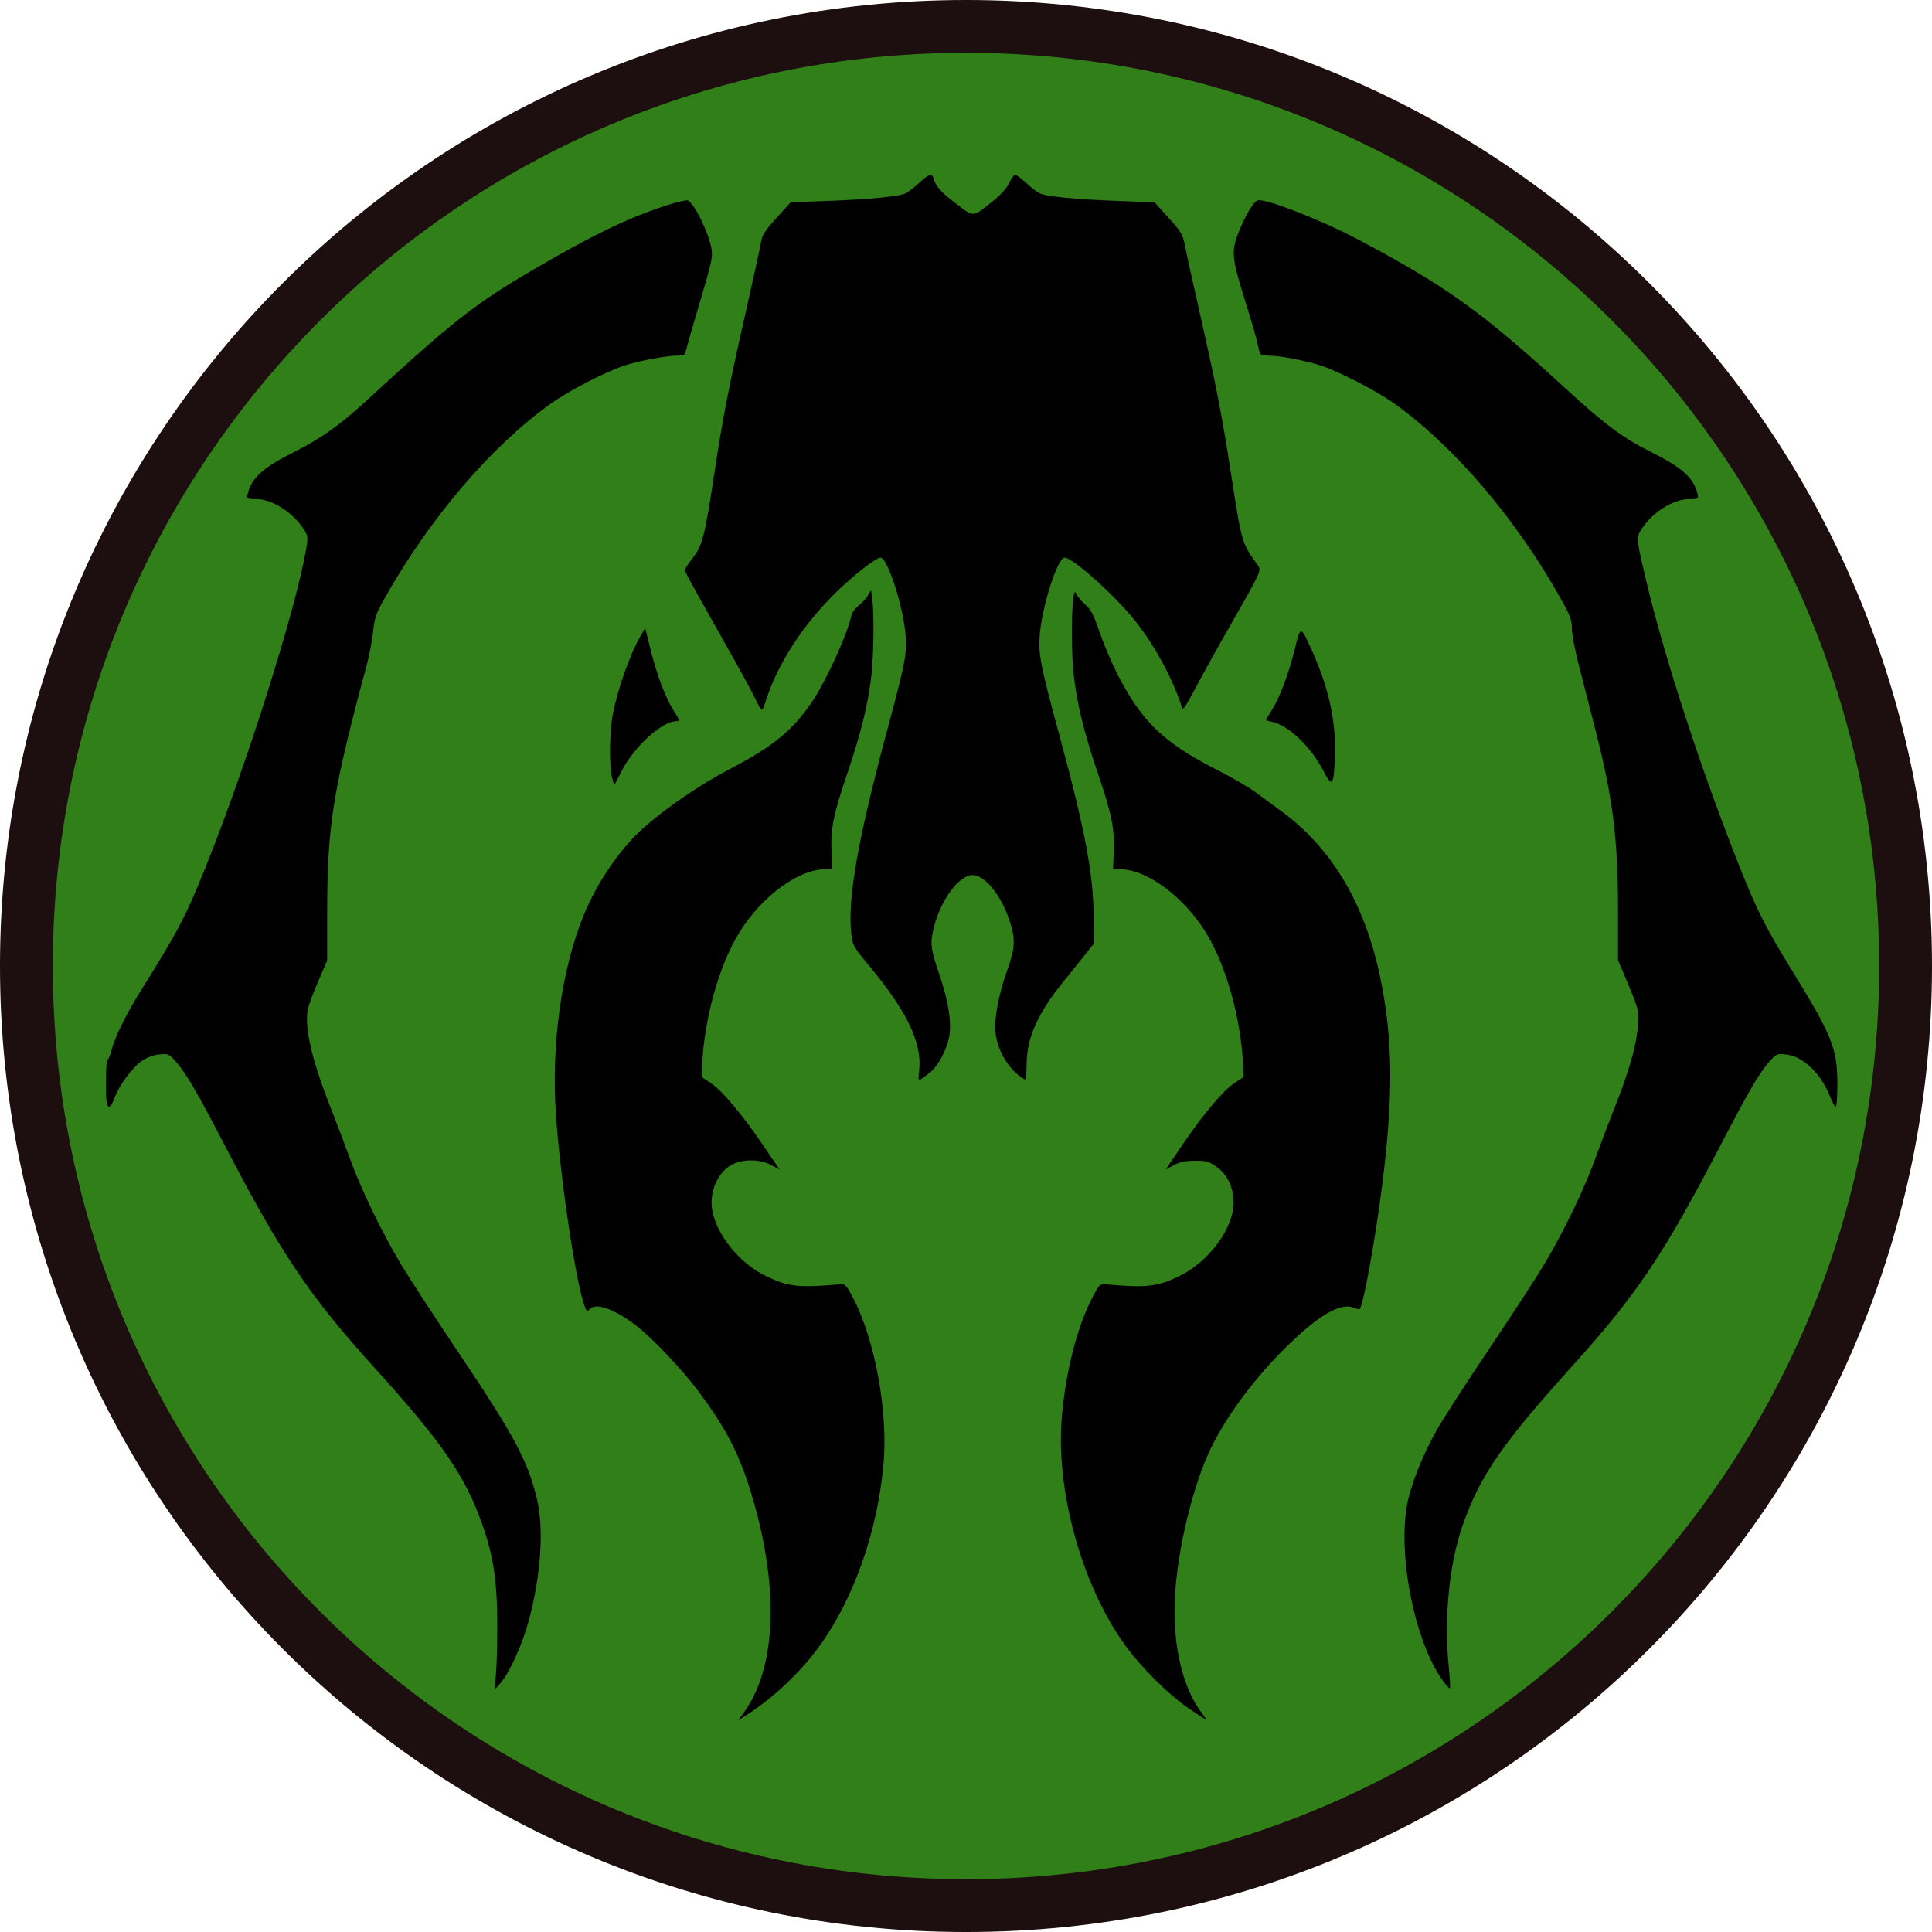
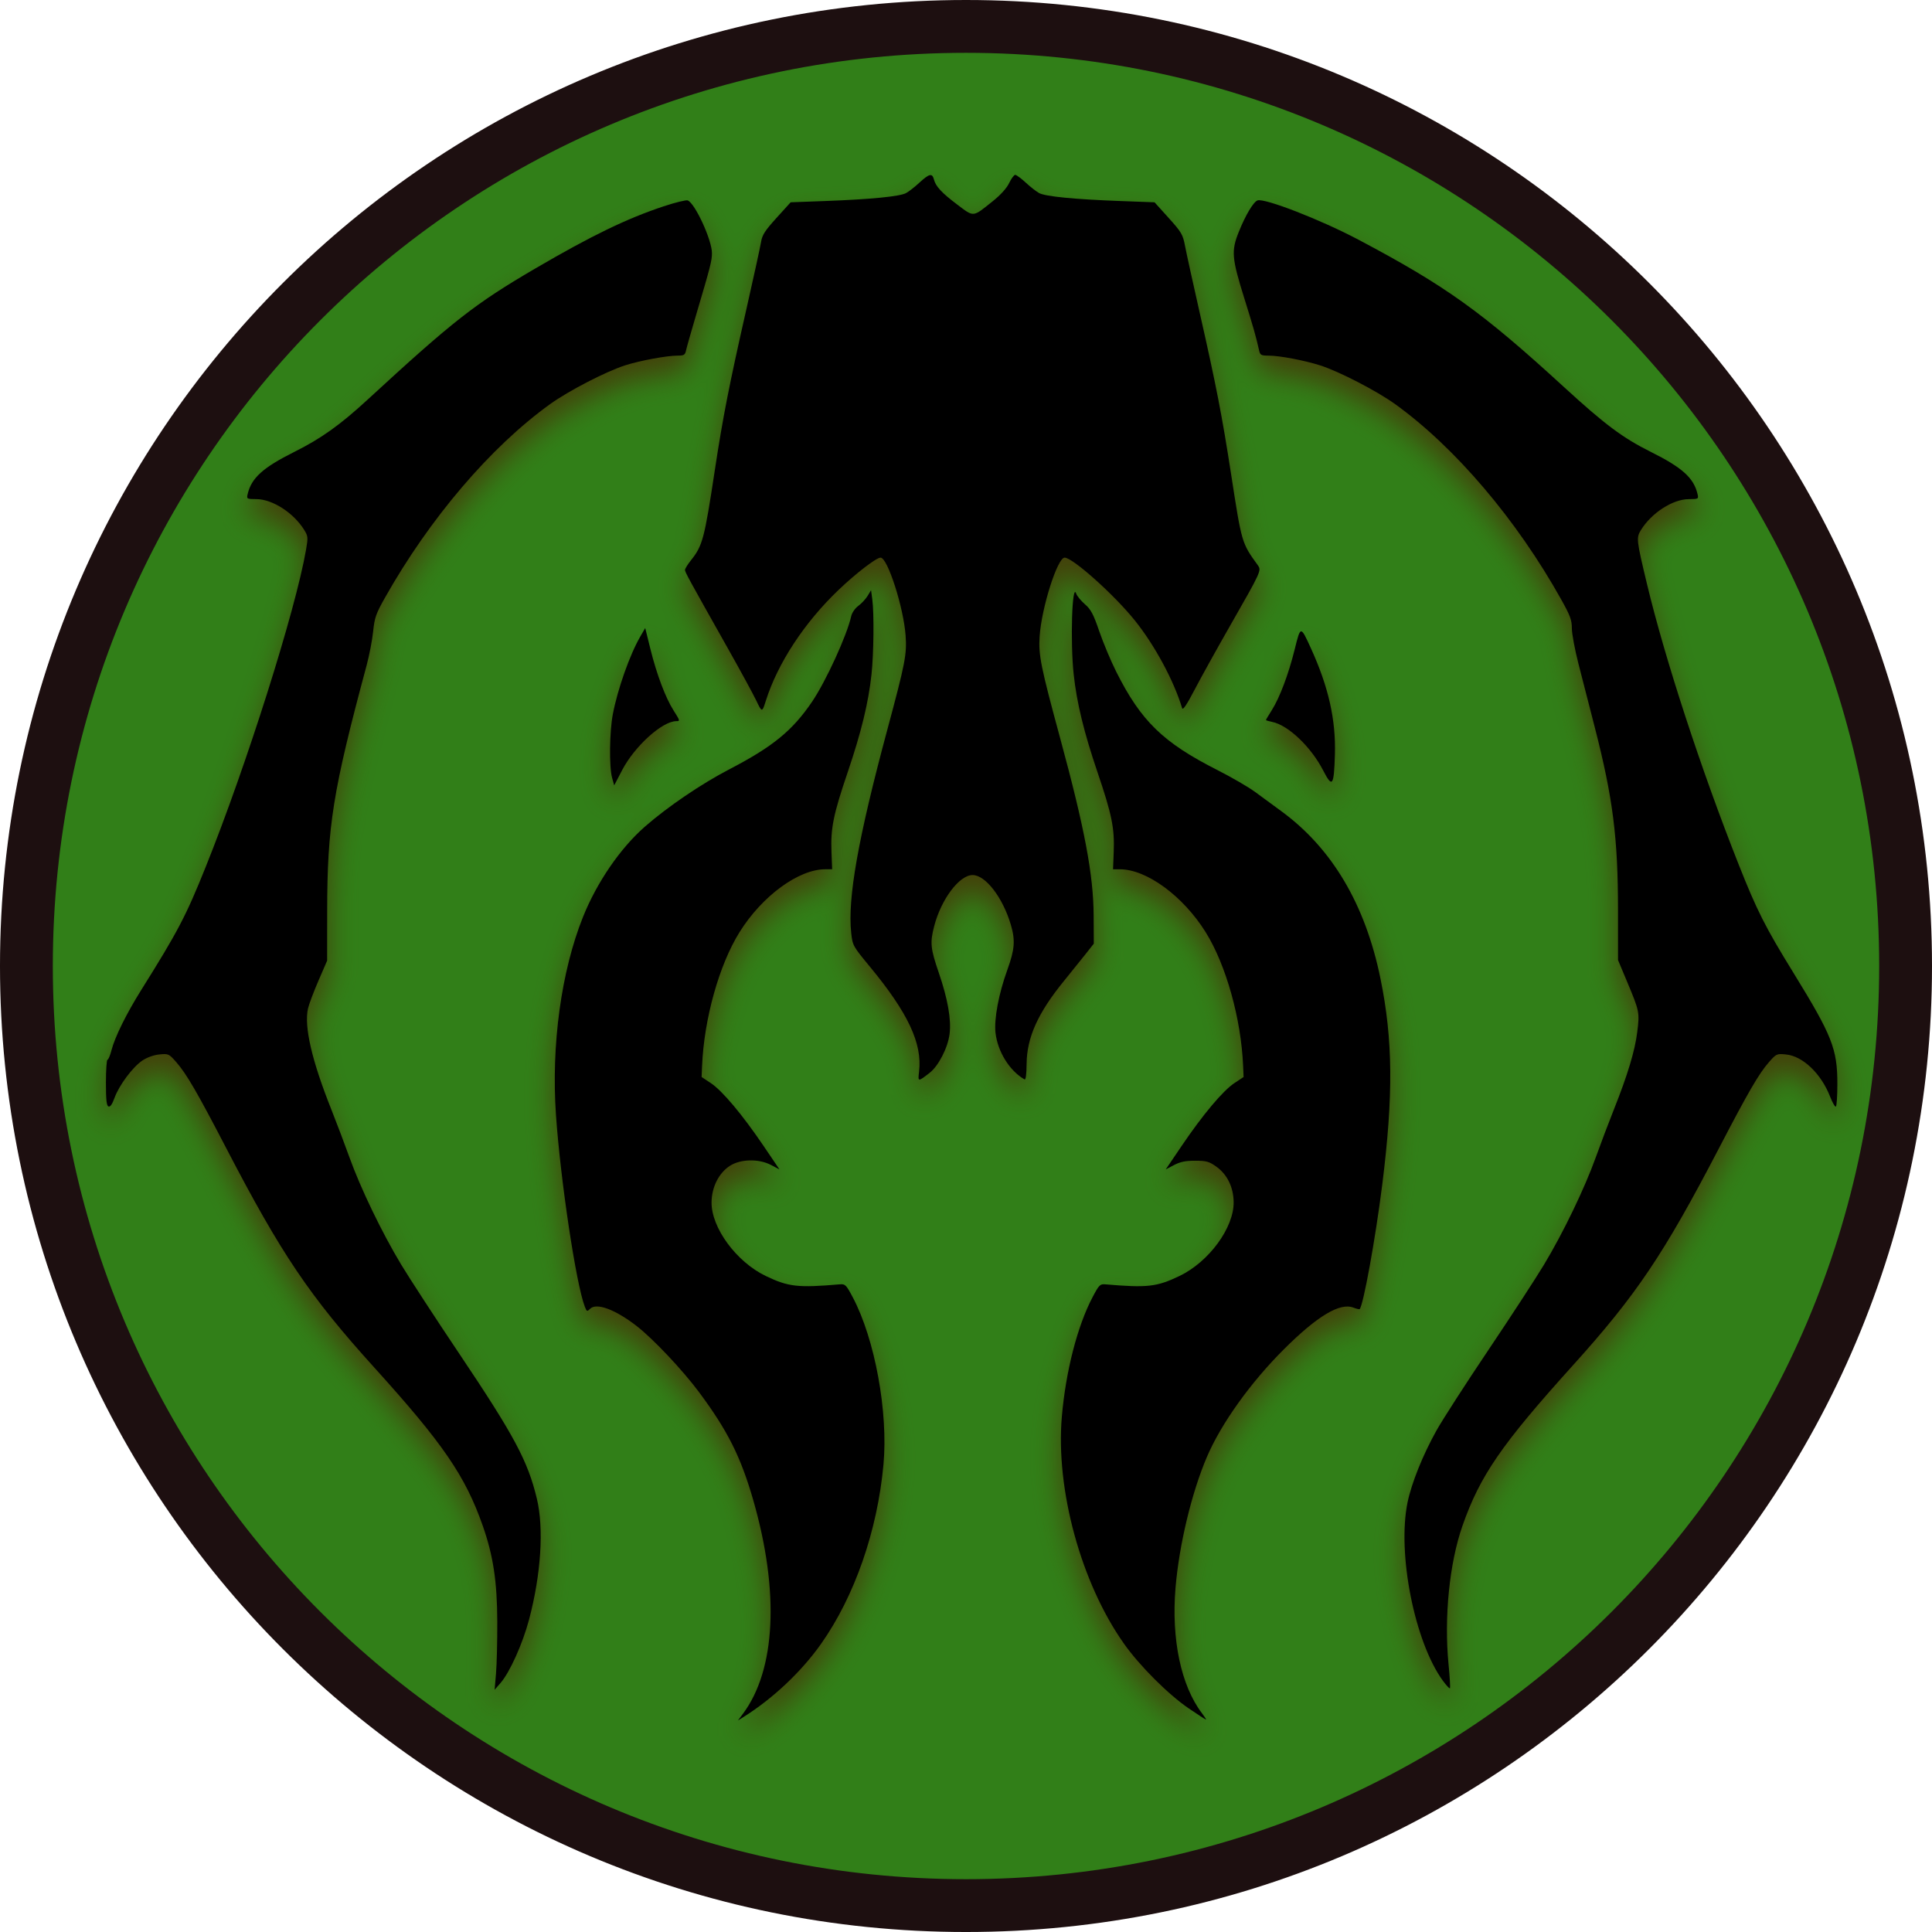
<svg xmlns="http://www.w3.org/2000/svg" viewBox="0 0 265.714 265.714" version="1.1" id="svg6506">
-   <defs id="defs6500" />
+   <defs id="defs6500">
+     <filter style="color-interpolation-filters:sRGB;" id="filter842">
+       <feFlood flood-opacity="0.804" flood-color="rgb(72,49,7)" result="flood" id="feFlood832" />
+       <feComposite in="flood" in2="SourceGraphic" operator="in" result="composite1" id="feComposite834" />
+       <feGaussianBlur in="composite1" stdDeviation="2" result="blur" id="feGaussianBlur836" />
+       <feOffset dx="0" dy="2.3" result="offset" id="feOffset838" />
+       <feComposite in="SourceGraphic" in2="offset" operator="over" result="composite2" id="feComposite840" />
+     </filter>
+   </defs>
  <g id="layer1" transform="translate(24.55096,9.651512)">
    <circle style="fill:#317f18;fill-opacity:1;fill-rule:evenodd;stroke:#1d0f10;stroke-width:7.265;stroke-miterlimit:4;stroke-dasharray:none;stroke-opacity:1" id="path7085" cx="108.306" cy="123.206" r="129.225" />
-     <path style="fill:#000000;stroke-width:0.265" d="m 77.625,226.052 c 4.524,-6.054 5.042,-16.805 1.415,-29.404 -1.715,-5.957 -3.526,-9.559 -7.472,-14.862 -2.259,-3.035 -6.337,-7.353 -8.58,-9.084 -2.946,-2.274 -5.512,-3.22 -6.381,-2.351 -0.414,0.414 -0.461,0.394 -0.73,-0.304 -1.197,-3.106 -3.334,-17.315 -3.964,-26.361 -0.667,-9.587 0.723,-19.76 3.722,-27.235 1.911,-4.762 5.117,-9.44 8.508,-12.41 3.126,-2.739 7.748,-5.878 11.606,-7.884 5.983,-3.11 8.679,-5.311 11.379,-9.286 1.916,-2.821 4.821,-9.171 5.393,-11.787 0.101,-0.463 0.526,-1.076 0.977,-1.409 0.439,-0.324 1.012,-0.942 1.274,-1.373 l 0.476,-0.783 0.169,1.236 c 0.261,1.901 0.201,7.506 -0.11,10.367 -0.424,3.899 -1.41,7.946 -3.28,13.454 -1.969,5.799 -2.349,7.67 -2.222,10.94 l 0.093,2.385 -0.944,-1.3e-4 c -3.676,-5.3e-4 -8.691,3.677 -11.792,8.646 -2.803,4.491 -4.881,11.912 -5.155,18.406 l -0.064,1.52 1.272,0.842 c 1.568,1.038 4.338,4.339 7.24,8.623 l 2.197,3.244 -1.139,-0.599 c -1.717,-0.903 -4.245,-0.845 -5.718,0.13 -1.5,0.993 -2.455,2.901 -2.484,4.965 -0.05,3.511 3.409,8.222 7.463,10.165 3.115,1.493 4.407,1.638 10.185,1.143 0.734,-0.063 0.867,0.071 1.774,1.784 3.046,5.757 4.886,15.787 4.222,23.009 -0.839,9.123 -3.974,18.125 -8.588,24.661 -2.692,3.813 -6.611,7.512 -10.636,10.037 l -0.794,0.498 z m 61.34,-0.724 c -2.835,-1.929 -6.775,-5.864 -8.942,-8.933 -5.893,-8.344 -9.401,-21.172 -8.535,-31.215 0.537,-6.228 2.136,-12.453 4.215,-16.408 0.901,-1.714 1.033,-1.847 1.767,-1.784 5.777,0.494 7.07,0.349 10.185,-1.143 4.063,-1.947 7.512,-6.653 7.462,-10.181 -0.029,-2.06 -0.898,-3.821 -2.409,-4.884 -0.981,-0.69 -1.36,-0.794 -2.892,-0.794 -1.319,0 -2.05,0.151 -2.902,0.599 l -1.139,0.599 2.197,-3.244 c 2.901,-4.285 5.672,-7.585 7.24,-8.623 l 1.272,-0.842 -0.064,-1.52 c -0.274,-6.495 -2.353,-13.915 -5.155,-18.406 -3.101,-4.969 -8.116,-8.646 -11.792,-8.646 l -0.944,1.3e-4 0.093,-2.385 c 0.127,-3.27 -0.253,-5.14 -2.222,-10.94 -1.87,-5.508 -2.857,-9.555 -3.28,-13.454 -0.486,-4.469 -0.228,-12.803 0.344,-11.13 0.111,0.323 0.649,0.978 1.197,1.455 0.827,0.72 1.163,1.353 1.979,3.736 0.541,1.578 1.59,4.078 2.331,5.556 3.402,6.781 6.437,9.73 13.911,13.517 1.928,0.977 4.25,2.324 5.159,2.992 0.91,0.669 2.547,1.87 3.638,2.668 6.972,5.101 11.548,12.829 13.629,23.015 1.722,8.429 1.788,16.065 0.243,28.36 -0.93,7.404 -2.601,16.598 -3.108,17.106 -0.046,0.046 -0.441,-0.052 -0.879,-0.218 -1.846,-0.697 -4.948,1.167 -9.517,5.717 -4.596,4.577 -8.636,10.221 -10.599,14.804 -2.099,4.902 -3.82,12.061 -4.322,17.981 -0.602,7.099 0.747,13.508 3.641,17.304 0.361,0.473 0.605,0.86 0.544,0.86 -0.062,0 -1.118,-0.684 -2.347,-1.52 z M 43.667,220.498 c 0.107,-1.237 0.186,-4.452 0.175,-7.144 -0.022,-5.527 -0.559,-9.061 -1.999,-13.166 -2.402,-6.849 -5.451,-11.296 -14.918,-21.759 -8.902,-9.838 -12.789,-15.6 -20.389,-30.226 -3.974,-7.648 -5.449,-10.185 -6.842,-11.773 -1.008,-1.149 -1.08,-1.182 -2.309,-1.064 -0.768,0.074 -1.691,0.401 -2.34,0.831 -1.332,0.881 -3.223,3.414 -3.848,5.152 -0.313,0.872 -0.59,1.266 -0.825,1.176 -0.268,-0.103 -0.354,-0.901 -0.354,-3.282 0,-1.731 0.097,-3.147 0.215,-3.147 0.118,0 0.367,-0.594 0.553,-1.32 0.463,-1.805 2.05,-5.017 4.086,-8.268 5.052,-8.067 6.14,-10.142 8.845,-16.871 C 9.363,95.592 16.102,74.288 17.545,65.922 c 0.284,-1.646 0.265,-1.846 -0.25,-2.68 -1.453,-2.352 -4.362,-4.233 -6.563,-4.246 -1.34,-0.008 -1.375,-0.027 -1.225,-0.679 0.513,-2.227 2.092,-3.656 6.442,-5.829 3.671,-1.833 6.272,-3.689 10.054,-7.172 11.786,-10.854 14.784,-13.2 23.019,-18.013 7.768,-4.54 12.627,-6.895 17.703,-8.579 1.6,-0.531 3.089,-0.896 3.308,-0.812 1.002,0.384 3.331,5.446 3.331,7.239 0,1.061 -0.177,1.751 -2.19,8.549 -0.668,2.256 -1.284,4.428 -1.369,4.829 -0.137,0.641 -0.277,0.728 -1.174,0.728 -1.462,0 -5.168,0.685 -7.173,1.326 -2.645,0.845 -7.816,3.516 -10.367,5.354 -8.187,5.9 -16.558,15.717 -22.704,26.627 -1.236,2.195 -1.424,2.731 -1.619,4.63 -0.122,1.181 -0.525,3.279 -0.897,4.662 -4.656,17.318 -5.413,22.045 -5.425,33.867 l -0.007,6.747 -1.197,2.767 c -0.659,1.522 -1.304,3.24 -1.434,3.818 -0.555,2.471 0.519,7.125 3.2,13.859 0.711,1.786 1.838,4.762 2.504,6.615 1.546,4.298 4.466,10.35 7.114,14.745 1.14,1.892 4.709,7.369 7.933,12.171 7.624,11.358 9.48,14.823 10.728,20.03 0.981,4.093 0.575,10.381 -1.074,16.614 -0.88,3.325 -2.658,7.276 -3.93,8.732 l -0.809,0.926 0.195,-2.249 z m 130.232,1.017 c -3.889,-5.332 -6.303,-17.479 -4.871,-24.51 0.542,-2.66 2.117,-6.577 3.996,-9.934 0.827,-1.479 4.026,-6.439 7.108,-11.023 3.082,-4.584 6.535,-9.882 7.674,-11.774 2.649,-4.401 5.568,-10.453 7.112,-14.745 0.666,-1.853 1.793,-4.829 2.504,-6.615 1.885,-4.735 2.881,-8.038 3.201,-10.616 0.337,-2.71 0.304,-2.877 -1.35,-6.827 l -1.291,-3.083 -0.003,-6.838 c -0.004,-9.993 -0.695,-15.435 -3.198,-25.181 -0.735,-2.863 -1.745,-6.794 -2.243,-8.735 -0.498,-1.941 -0.906,-4.134 -0.906,-4.872 0,-1.137 -0.226,-1.746 -1.475,-3.983 -6.121,-10.96 -14.569,-20.896 -22.819,-26.841 -2.54,-1.831 -7.723,-4.51 -10.33,-5.34 -2.166,-0.69 -5.594,-1.339 -7.072,-1.339 -1.045,0 -1.172,-0.07 -1.32,-0.728 -0.438,-1.945 -0.784,-3.165 -2.009,-7.078 -1.752,-5.597 -1.837,-6.58 -0.795,-9.183 0.927,-2.316 2.006,-4.134 2.585,-4.356 0.939,-0.36 8.718,2.663 13.867,5.39 12.06,6.387 16.973,9.909 28.303,20.295 5.608,5.141 8.075,6.982 11.913,8.894 4.343,2.163 5.929,3.597 6.442,5.826 0.15,0.651 0.114,0.671 -1.225,0.679 -2.199,0.012 -5.11,1.894 -6.56,4.241 -0.663,1.072 -0.633,1.335 0.822,7.411 2.472,10.324 7.458,25.579 12.61,38.583 2.521,6.364 3.646,8.591 7.518,14.878 5.337,8.668 6.06,10.492 6.06,15.305 0,1.65 -0.093,3.057 -0.207,3.127 -0.114,0.07 -0.471,-0.548 -0.793,-1.373 -1.238,-3.176 -3.754,-5.578 -6.077,-5.801 -1.259,-0.121 -1.321,-0.093 -2.334,1.062 -1.379,1.572 -2.824,4.06 -6.859,11.811 -7.624,14.643 -11.369,20.209 -20.135,29.924 -9.797,10.857 -12.736,15.128 -15.15,22.013 -1.802,5.139 -2.553,12.621 -1.917,19.099 0.17,1.729 0.254,3.199 0.187,3.266 -0.067,0.067 -0.499,-0.396 -0.959,-1.028 z m -72.046,-83.815 c 0.455,-3.843 -1.529,-8.068 -6.764,-14.4 -2.334,-2.824 -2.379,-2.905 -2.569,-4.63 -0.522,-4.751 0.947,-13.027 4.958,-27.937 2.474,-9.197 2.708,-10.4 2.522,-12.977 -0.278,-3.866 -2.478,-10.716 -3.441,-10.716 -0.583,0 -3.381,2.15 -5.778,4.439 -4.713,4.501 -8.384,10.101 -10.012,15.273 -0.503,1.599 -0.524,1.598 -1.306,-0.051 -0.401,-0.845 -2.137,-4.036 -3.859,-7.092 -5.475,-9.715 -5.946,-10.577 -5.946,-10.878 0,-0.162 0.369,-0.757 0.82,-1.323 1.606,-2.015 1.846,-2.922 3.285,-12.406 1.104,-7.276 1.968,-11.679 4.36,-22.225 0.99,-4.366 1.887,-8.473 1.992,-9.128 0.158,-0.984 0.529,-1.563 2.133,-3.334 l 1.942,-2.144 4.839,-0.18 c 6.199,-0.231 10.157,-0.62 11.029,-1.085 0.379,-0.202 1.211,-0.851 1.847,-1.442 1.325,-1.23 1.763,-1.331 1.983,-0.456 0.244,0.972 1.07,1.864 3.235,3.493 2.305,1.735 2.071,1.758 4.87,-0.485 1.081,-0.866 1.916,-1.793 2.249,-2.493 0.291,-0.613 0.663,-1.118 0.826,-1.124 0.164,-0.005 0.818,0.474 1.455,1.065 0.637,0.591 1.468,1.24 1.847,1.442 0.872,0.465 4.83,0.855 11.029,1.085 l 4.839,0.18 1.933,2.144 c 1.783,1.977 1.959,2.278 2.26,3.863 0.179,0.946 1.081,5.054 2.004,9.128 2.298,10.148 3.084,14.192 4.346,22.357 1.449,9.379 1.446,9.368 3.633,12.387 0.553,0.764 0.568,0.732 -3.887,8.532 -1.782,3.119 -3.94,7.014 -4.796,8.654 -1.072,2.054 -1.6,2.837 -1.698,2.514 -1.144,-3.801 -3.787,-8.697 -6.54,-12.111 -2.855,-3.541 -8.516,-8.599 -9.624,-8.599 -0.99,0 -3.187,6.934 -3.437,10.848 -0.165,2.581 0.149,4.131 2.834,14.023 3.364,12.393 4.565,18.76 4.596,24.363 l 0.021,3.858 -1.13,1.434 c -0.622,0.788 -1.956,2.446 -2.964,3.682 -3.593,4.406 -5.116,7.783 -5.147,11.418 -0.012,1.446 -0.117,2.234 -0.284,2.138 -2.055,-1.174 -3.699,-3.815 -3.993,-6.412 -0.214,-1.894 0.44,-5.38 1.625,-8.652 1.015,-2.804 1.115,-4.06 0.491,-6.183 -1.105,-3.758 -3.486,-6.861 -5.266,-6.861 -1.824,0 -4.318,3.315 -5.284,7.025 -0.593,2.279 -0.514,3.071 0.645,6.451 1.223,3.569 1.72,6.397 1.472,8.382 -0.236,1.885 -1.522,4.396 -2.735,5.339 -1.634,1.27 -1.632,1.27 -1.458,-0.194 z M 59.632,97.32 c -0.416,-1.498 -0.359,-6.336 0.102,-8.746 0.662,-3.459 2.329,-8.177 3.772,-10.673 l 0.681,-1.179 0.717,2.898 c 0.855,3.453 2.07,6.684 3.164,8.409 0.917,1.447 0.932,1.501 0.396,1.501 -1.923,0 -5.731,3.442 -7.447,6.732 l -1.096,2.102 z m 97.801,-1 c -1.68,-3.264 -4.813,-6.245 -7.03,-6.688 -0.463,-0.092 -0.841,-0.209 -0.841,-0.258 0,-0.05 0.358,-0.655 0.796,-1.345 1.091,-1.72 2.309,-4.953 3.156,-8.377 0.81,-3.273 0.803,-3.272 2.244,-0.11 2.41,5.289 3.429,9.819 3.284,14.604 -0.131,4.32 -0.351,4.618 -1.609,2.174 z" id="path7083" />
+     <path style="fill:#000000;stroke-width:0.265;filter:url(#filter842)" d="m 77.625,226.052 c 4.524,-6.054 5.042,-16.805 1.415,-29.404 -1.715,-5.957 -3.526,-9.559 -7.472,-14.862 -2.259,-3.035 -6.337,-7.353 -8.58,-9.084 -2.946,-2.274 -5.512,-3.22 -6.381,-2.351 -0.414,0.414 -0.461,0.394 -0.73,-0.304 -1.197,-3.106 -3.334,-17.315 -3.964,-26.361 -0.667,-9.587 0.723,-19.76 3.722,-27.235 1.911,-4.762 5.117,-9.44 8.508,-12.41 3.126,-2.739 7.748,-5.878 11.606,-7.884 5.983,-3.11 8.679,-5.311 11.379,-9.286 1.916,-2.821 4.821,-9.171 5.393,-11.787 0.101,-0.463 0.526,-1.076 0.977,-1.409 0.439,-0.324 1.012,-0.942 1.274,-1.373 l 0.476,-0.783 0.169,1.236 c 0.261,1.901 0.201,7.506 -0.11,10.367 -0.424,3.899 -1.41,7.946 -3.28,13.454 -1.969,5.799 -2.349,7.67 -2.222,10.94 l 0.093,2.385 -0.944,-1.3e-4 c -3.676,-5.3e-4 -8.691,3.677 -11.792,8.646 -2.803,4.491 -4.881,11.912 -5.155,18.406 l -0.064,1.52 1.272,0.842 c 1.568,1.038 4.338,4.339 7.24,8.623 l 2.197,3.244 -1.139,-0.599 c -1.717,-0.903 -4.245,-0.845 -5.718,0.13 -1.5,0.993 -2.455,2.901 -2.484,4.965 -0.05,3.511 3.409,8.222 7.463,10.165 3.115,1.493 4.407,1.638 10.185,1.143 0.734,-0.063 0.867,0.071 1.774,1.784 3.046,5.757 4.886,15.787 4.222,23.009 -0.839,9.123 -3.974,18.125 -8.588,24.661 -2.692,3.813 -6.611,7.512 -10.636,10.037 l -0.794,0.498 z m 61.34,-0.724 c -2.835,-1.929 -6.775,-5.864 -8.942,-8.933 -5.893,-8.344 -9.401,-21.172 -8.535,-31.215 0.537,-6.228 2.136,-12.453 4.215,-16.408 0.901,-1.714 1.033,-1.847 1.767,-1.784 5.777,0.494 7.07,0.349 10.185,-1.143 4.063,-1.947 7.512,-6.653 7.462,-10.181 -0.029,-2.06 -0.898,-3.821 -2.409,-4.884 -0.981,-0.69 -1.36,-0.794 -2.892,-0.794 -1.319,0 -2.05,0.151 -2.902,0.599 l -1.139,0.599 2.197,-3.244 c 2.901,-4.285 5.672,-7.585 7.24,-8.623 l 1.272,-0.842 -0.064,-1.52 c -0.274,-6.495 -2.353,-13.915 -5.155,-18.406 -3.101,-4.969 -8.116,-8.646 -11.792,-8.646 l -0.944,1.3e-4 0.093,-2.385 c 0.127,-3.27 -0.253,-5.14 -2.222,-10.94 -1.87,-5.508 -2.857,-9.555 -3.28,-13.454 -0.486,-4.469 -0.228,-12.803 0.344,-11.13 0.111,0.323 0.649,0.978 1.197,1.455 0.827,0.72 1.163,1.353 1.979,3.736 0.541,1.578 1.59,4.078 2.331,5.556 3.402,6.781 6.437,9.73 13.911,13.517 1.928,0.977 4.25,2.324 5.159,2.992 0.91,0.669 2.547,1.87 3.638,2.668 6.972,5.101 11.548,12.829 13.629,23.015 1.722,8.429 1.788,16.065 0.243,28.36 -0.93,7.404 -2.601,16.598 -3.108,17.106 -0.046,0.046 -0.441,-0.052 -0.879,-0.218 -1.846,-0.697 -4.948,1.167 -9.517,5.717 -4.596,4.577 -8.636,10.221 -10.599,14.804 -2.099,4.902 -3.82,12.061 -4.322,17.981 -0.602,7.099 0.747,13.508 3.641,17.304 0.361,0.473 0.605,0.86 0.544,0.86 -0.062,0 -1.118,-0.684 -2.347,-1.52 z M 43.667,220.498 c 0.107,-1.237 0.186,-4.452 0.175,-7.144 -0.022,-5.527 -0.559,-9.061 -1.999,-13.166 -2.402,-6.849 -5.451,-11.296 -14.918,-21.759 -8.902,-9.838 -12.789,-15.6 -20.389,-30.226 -3.974,-7.648 -5.449,-10.185 -6.842,-11.773 -1.008,-1.149 -1.08,-1.182 -2.309,-1.064 -0.768,0.074 -1.691,0.401 -2.34,0.831 -1.332,0.881 -3.223,3.414 -3.848,5.152 -0.313,0.872 -0.59,1.266 -0.825,1.176 -0.268,-0.103 -0.354,-0.901 -0.354,-3.282 0,-1.731 0.097,-3.147 0.215,-3.147 0.118,0 0.367,-0.594 0.553,-1.32 0.463,-1.805 2.05,-5.017 4.086,-8.268 5.052,-8.067 6.14,-10.142 8.845,-16.871 C 9.363,95.592 16.102,74.288 17.545,65.922 c 0.284,-1.646 0.265,-1.846 -0.25,-2.68 -1.453,-2.352 -4.362,-4.233 -6.563,-4.246 -1.34,-0.008 -1.375,-0.027 -1.225,-0.679 0.513,-2.227 2.092,-3.656 6.442,-5.829 3.671,-1.833 6.272,-3.689 10.054,-7.172 11.786,-10.854 14.784,-13.2 23.019,-18.013 7.768,-4.54 12.627,-6.895 17.703,-8.579 1.6,-0.531 3.089,-0.896 3.308,-0.812 1.002,0.384 3.331,5.446 3.331,7.239 0,1.061 -0.177,1.751 -2.19,8.549 -0.668,2.256 -1.284,4.428 -1.369,4.829 -0.137,0.641 -0.277,0.728 -1.174,0.728 -1.462,0 -5.168,0.685 -7.173,1.326 -2.645,0.845 -7.816,3.516 -10.367,5.354 -8.187,5.9 -16.558,15.717 -22.704,26.627 -1.236,2.195 -1.424,2.731 -1.619,4.63 -0.122,1.181 -0.525,3.279 -0.897,4.662 -4.656,17.318 -5.413,22.045 -5.425,33.867 l -0.007,6.747 -1.197,2.767 c -0.659,1.522 -1.304,3.24 -1.434,3.818 -0.555,2.471 0.519,7.125 3.2,13.859 0.711,1.786 1.838,4.762 2.504,6.615 1.546,4.298 4.466,10.35 7.114,14.745 1.14,1.892 4.709,7.369 7.933,12.171 7.624,11.358 9.48,14.823 10.728,20.03 0.981,4.093 0.575,10.381 -1.074,16.614 -0.88,3.325 -2.658,7.276 -3.93,8.732 l -0.809,0.926 0.195,-2.249 z m 130.232,1.017 c -3.889,-5.332 -6.303,-17.479 -4.871,-24.51 0.542,-2.66 2.117,-6.577 3.996,-9.934 0.827,-1.479 4.026,-6.439 7.108,-11.023 3.082,-4.584 6.535,-9.882 7.674,-11.774 2.649,-4.401 5.568,-10.453 7.112,-14.745 0.666,-1.853 1.793,-4.829 2.504,-6.615 1.885,-4.735 2.881,-8.038 3.201,-10.616 0.337,-2.71 0.304,-2.877 -1.35,-6.827 l -1.291,-3.083 -0.003,-6.838 c -0.004,-9.993 -0.695,-15.435 -3.198,-25.181 -0.735,-2.863 -1.745,-6.794 -2.243,-8.735 -0.498,-1.941 -0.906,-4.134 -0.906,-4.872 0,-1.137 -0.226,-1.746 -1.475,-3.983 -6.121,-10.96 -14.569,-20.896 -22.819,-26.841 -2.54,-1.831 -7.723,-4.51 -10.33,-5.34 -2.166,-0.69 -5.594,-1.339 -7.072,-1.339 -1.045,0 -1.172,-0.07 -1.32,-0.728 -0.438,-1.945 -0.784,-3.165 -2.009,-7.078 -1.752,-5.597 -1.837,-6.58 -0.795,-9.183 0.927,-2.316 2.006,-4.134 2.585,-4.356 0.939,-0.36 8.718,2.663 13.867,5.39 12.06,6.387 16.973,9.909 28.303,20.295 5.608,5.141 8.075,6.982 11.913,8.894 4.343,2.163 5.929,3.597 6.442,5.826 0.15,0.651 0.114,0.671 -1.225,0.679 -2.199,0.012 -5.11,1.894 -6.56,4.241 -0.663,1.072 -0.633,1.335 0.822,7.411 2.472,10.324 7.458,25.579 12.61,38.583 2.521,6.364 3.646,8.591 7.518,14.878 5.337,8.668 6.06,10.492 6.06,15.305 0,1.65 -0.093,3.057 -0.207,3.127 -0.114,0.07 -0.471,-0.548 -0.793,-1.373 -1.238,-3.176 -3.754,-5.578 -6.077,-5.801 -1.259,-0.121 -1.321,-0.093 -2.334,1.062 -1.379,1.572 -2.824,4.06 -6.859,11.811 -7.624,14.643 -11.369,20.209 -20.135,29.924 -9.797,10.857 -12.736,15.128 -15.15,22.013 -1.802,5.139 -2.553,12.621 -1.917,19.099 0.17,1.729 0.254,3.199 0.187,3.266 -0.067,0.067 -0.499,-0.396 -0.959,-1.028 z m -72.046,-83.815 c 0.455,-3.843 -1.529,-8.068 -6.764,-14.4 -2.334,-2.824 -2.379,-2.905 -2.569,-4.63 -0.522,-4.751 0.947,-13.027 4.958,-27.937 2.474,-9.197 2.708,-10.4 2.522,-12.977 -0.278,-3.866 -2.478,-10.716 -3.441,-10.716 -0.583,0 -3.381,2.15 -5.778,4.439 -4.713,4.501 -8.384,10.101 -10.012,15.273 -0.503,1.599 -0.524,1.598 -1.306,-0.051 -0.401,-0.845 -2.137,-4.036 -3.859,-7.092 -5.475,-9.715 -5.946,-10.577 -5.946,-10.878 0,-0.162 0.369,-0.757 0.82,-1.323 1.606,-2.015 1.846,-2.922 3.285,-12.406 1.104,-7.276 1.968,-11.679 4.36,-22.225 0.99,-4.366 1.887,-8.473 1.992,-9.128 0.158,-0.984 0.529,-1.563 2.133,-3.334 l 1.942,-2.144 4.839,-0.18 c 6.199,-0.231 10.157,-0.62 11.029,-1.085 0.379,-0.202 1.211,-0.851 1.847,-1.442 1.325,-1.23 1.763,-1.331 1.983,-0.456 0.244,0.972 1.07,1.864 3.235,3.493 2.305,1.735 2.071,1.758 4.87,-0.485 1.081,-0.866 1.916,-1.793 2.249,-2.493 0.291,-0.613 0.663,-1.118 0.826,-1.124 0.164,-0.005 0.818,0.474 1.455,1.065 0.637,0.591 1.468,1.24 1.847,1.442 0.872,0.465 4.83,0.855 11.029,1.085 l 4.839,0.18 1.933,2.144 c 1.783,1.977 1.959,2.278 2.26,3.863 0.179,0.946 1.081,5.054 2.004,9.128 2.298,10.148 3.084,14.192 4.346,22.357 1.449,9.379 1.446,9.368 3.633,12.387 0.553,0.764 0.568,0.732 -3.887,8.532 -1.782,3.119 -3.94,7.014 -4.796,8.654 -1.072,2.054 -1.6,2.837 -1.698,2.514 -1.144,-3.801 -3.787,-8.697 -6.54,-12.111 -2.855,-3.541 -8.516,-8.599 -9.624,-8.599 -0.99,0 -3.187,6.934 -3.437,10.848 -0.165,2.581 0.149,4.131 2.834,14.023 3.364,12.393 4.565,18.76 4.596,24.363 l 0.021,3.858 -1.13,1.434 c -0.622,0.788 -1.956,2.446 -2.964,3.682 -3.593,4.406 -5.116,7.783 -5.147,11.418 -0.012,1.446 -0.117,2.234 -0.284,2.138 -2.055,-1.174 -3.699,-3.815 -3.993,-6.412 -0.214,-1.894 0.44,-5.38 1.625,-8.652 1.015,-2.804 1.115,-4.06 0.491,-6.183 -1.105,-3.758 -3.486,-6.861 -5.266,-6.861 -1.824,0 -4.318,3.315 -5.284,7.025 -0.593,2.279 -0.514,3.071 0.645,6.451 1.223,3.569 1.72,6.397 1.472,8.382 -0.236,1.885 -1.522,4.396 -2.735,5.339 -1.634,1.27 -1.632,1.27 -1.458,-0.194 z M 59.632,97.32 c -0.416,-1.498 -0.359,-6.336 0.102,-8.746 0.662,-3.459 2.329,-8.177 3.772,-10.673 l 0.681,-1.179 0.717,2.898 c 0.855,3.453 2.07,6.684 3.164,8.409 0.917,1.447 0.932,1.501 0.396,1.501 -1.923,0 -5.731,3.442 -7.447,6.732 l -1.096,2.102 z m 97.801,-1 c -1.68,-3.264 -4.813,-6.245 -7.03,-6.688 -0.463,-0.092 -0.841,-0.209 -0.841,-0.258 0,-0.05 0.358,-0.655 0.796,-1.345 1.091,-1.72 2.309,-4.953 3.156,-8.377 0.81,-3.273 0.803,-3.272 2.244,-0.11 2.41,5.289 3.429,9.819 3.284,14.604 -0.131,4.32 -0.351,4.618 -1.609,2.174 z" id="path7083" />
  </g>
</svg>
